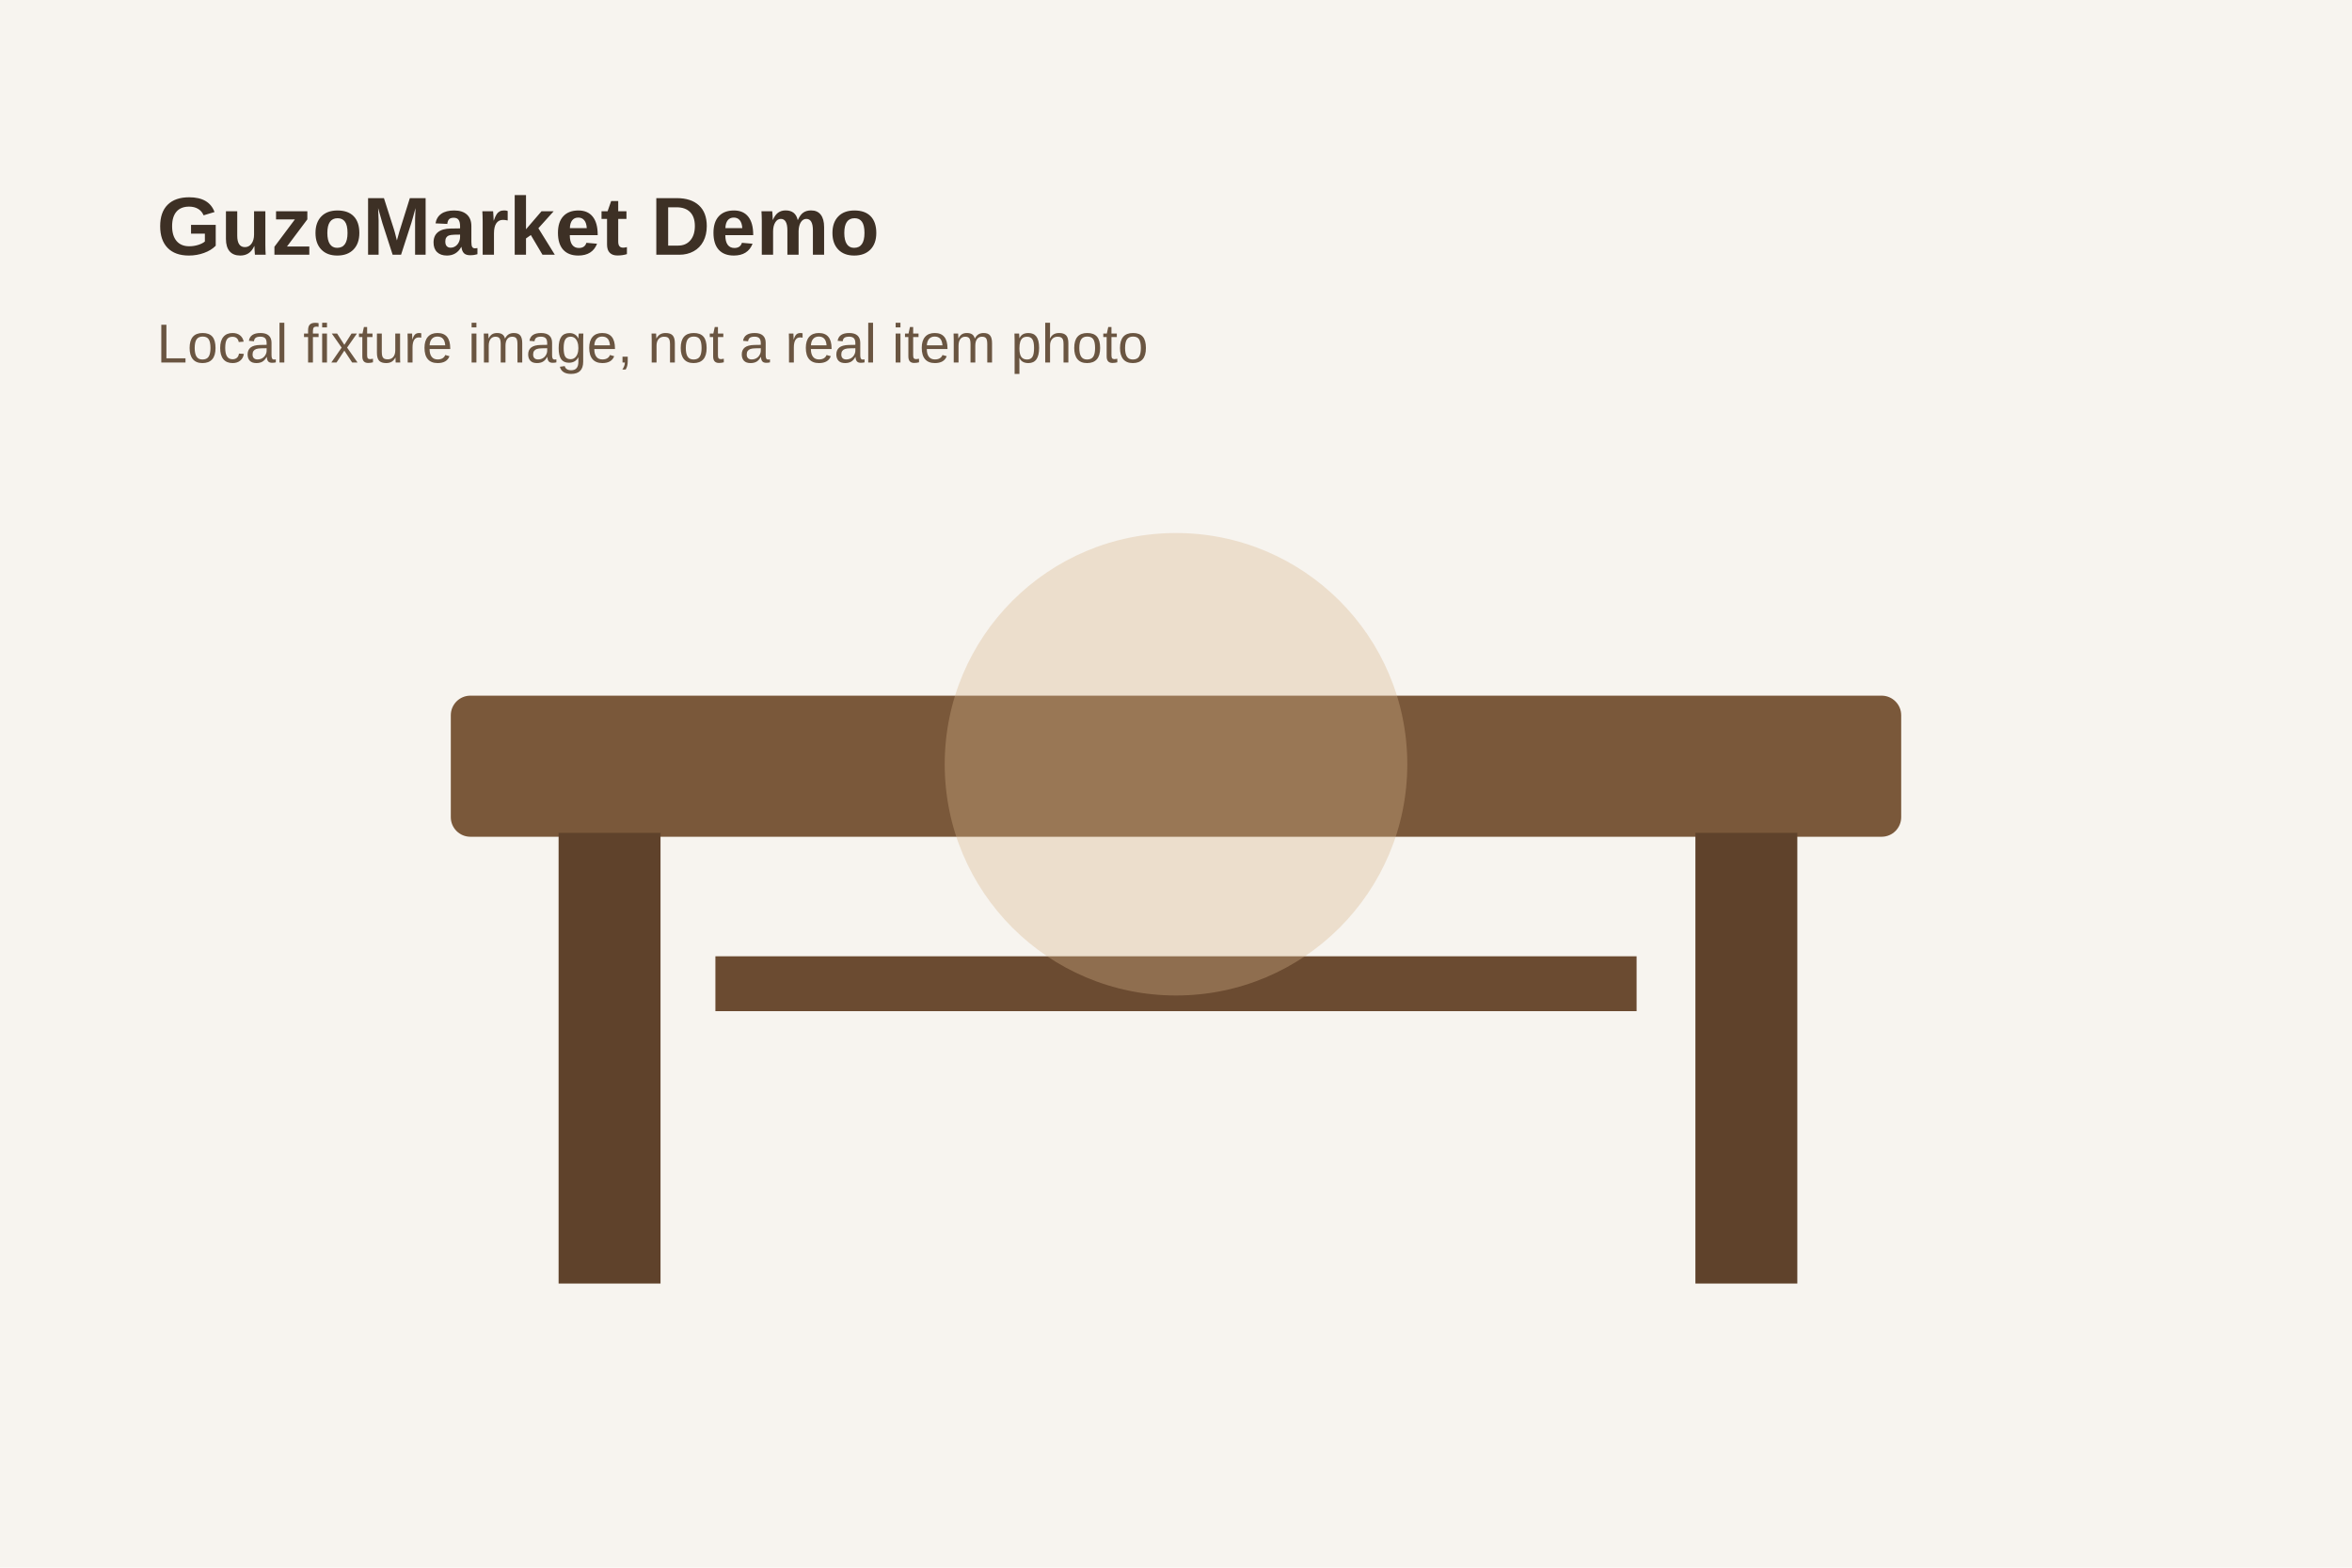
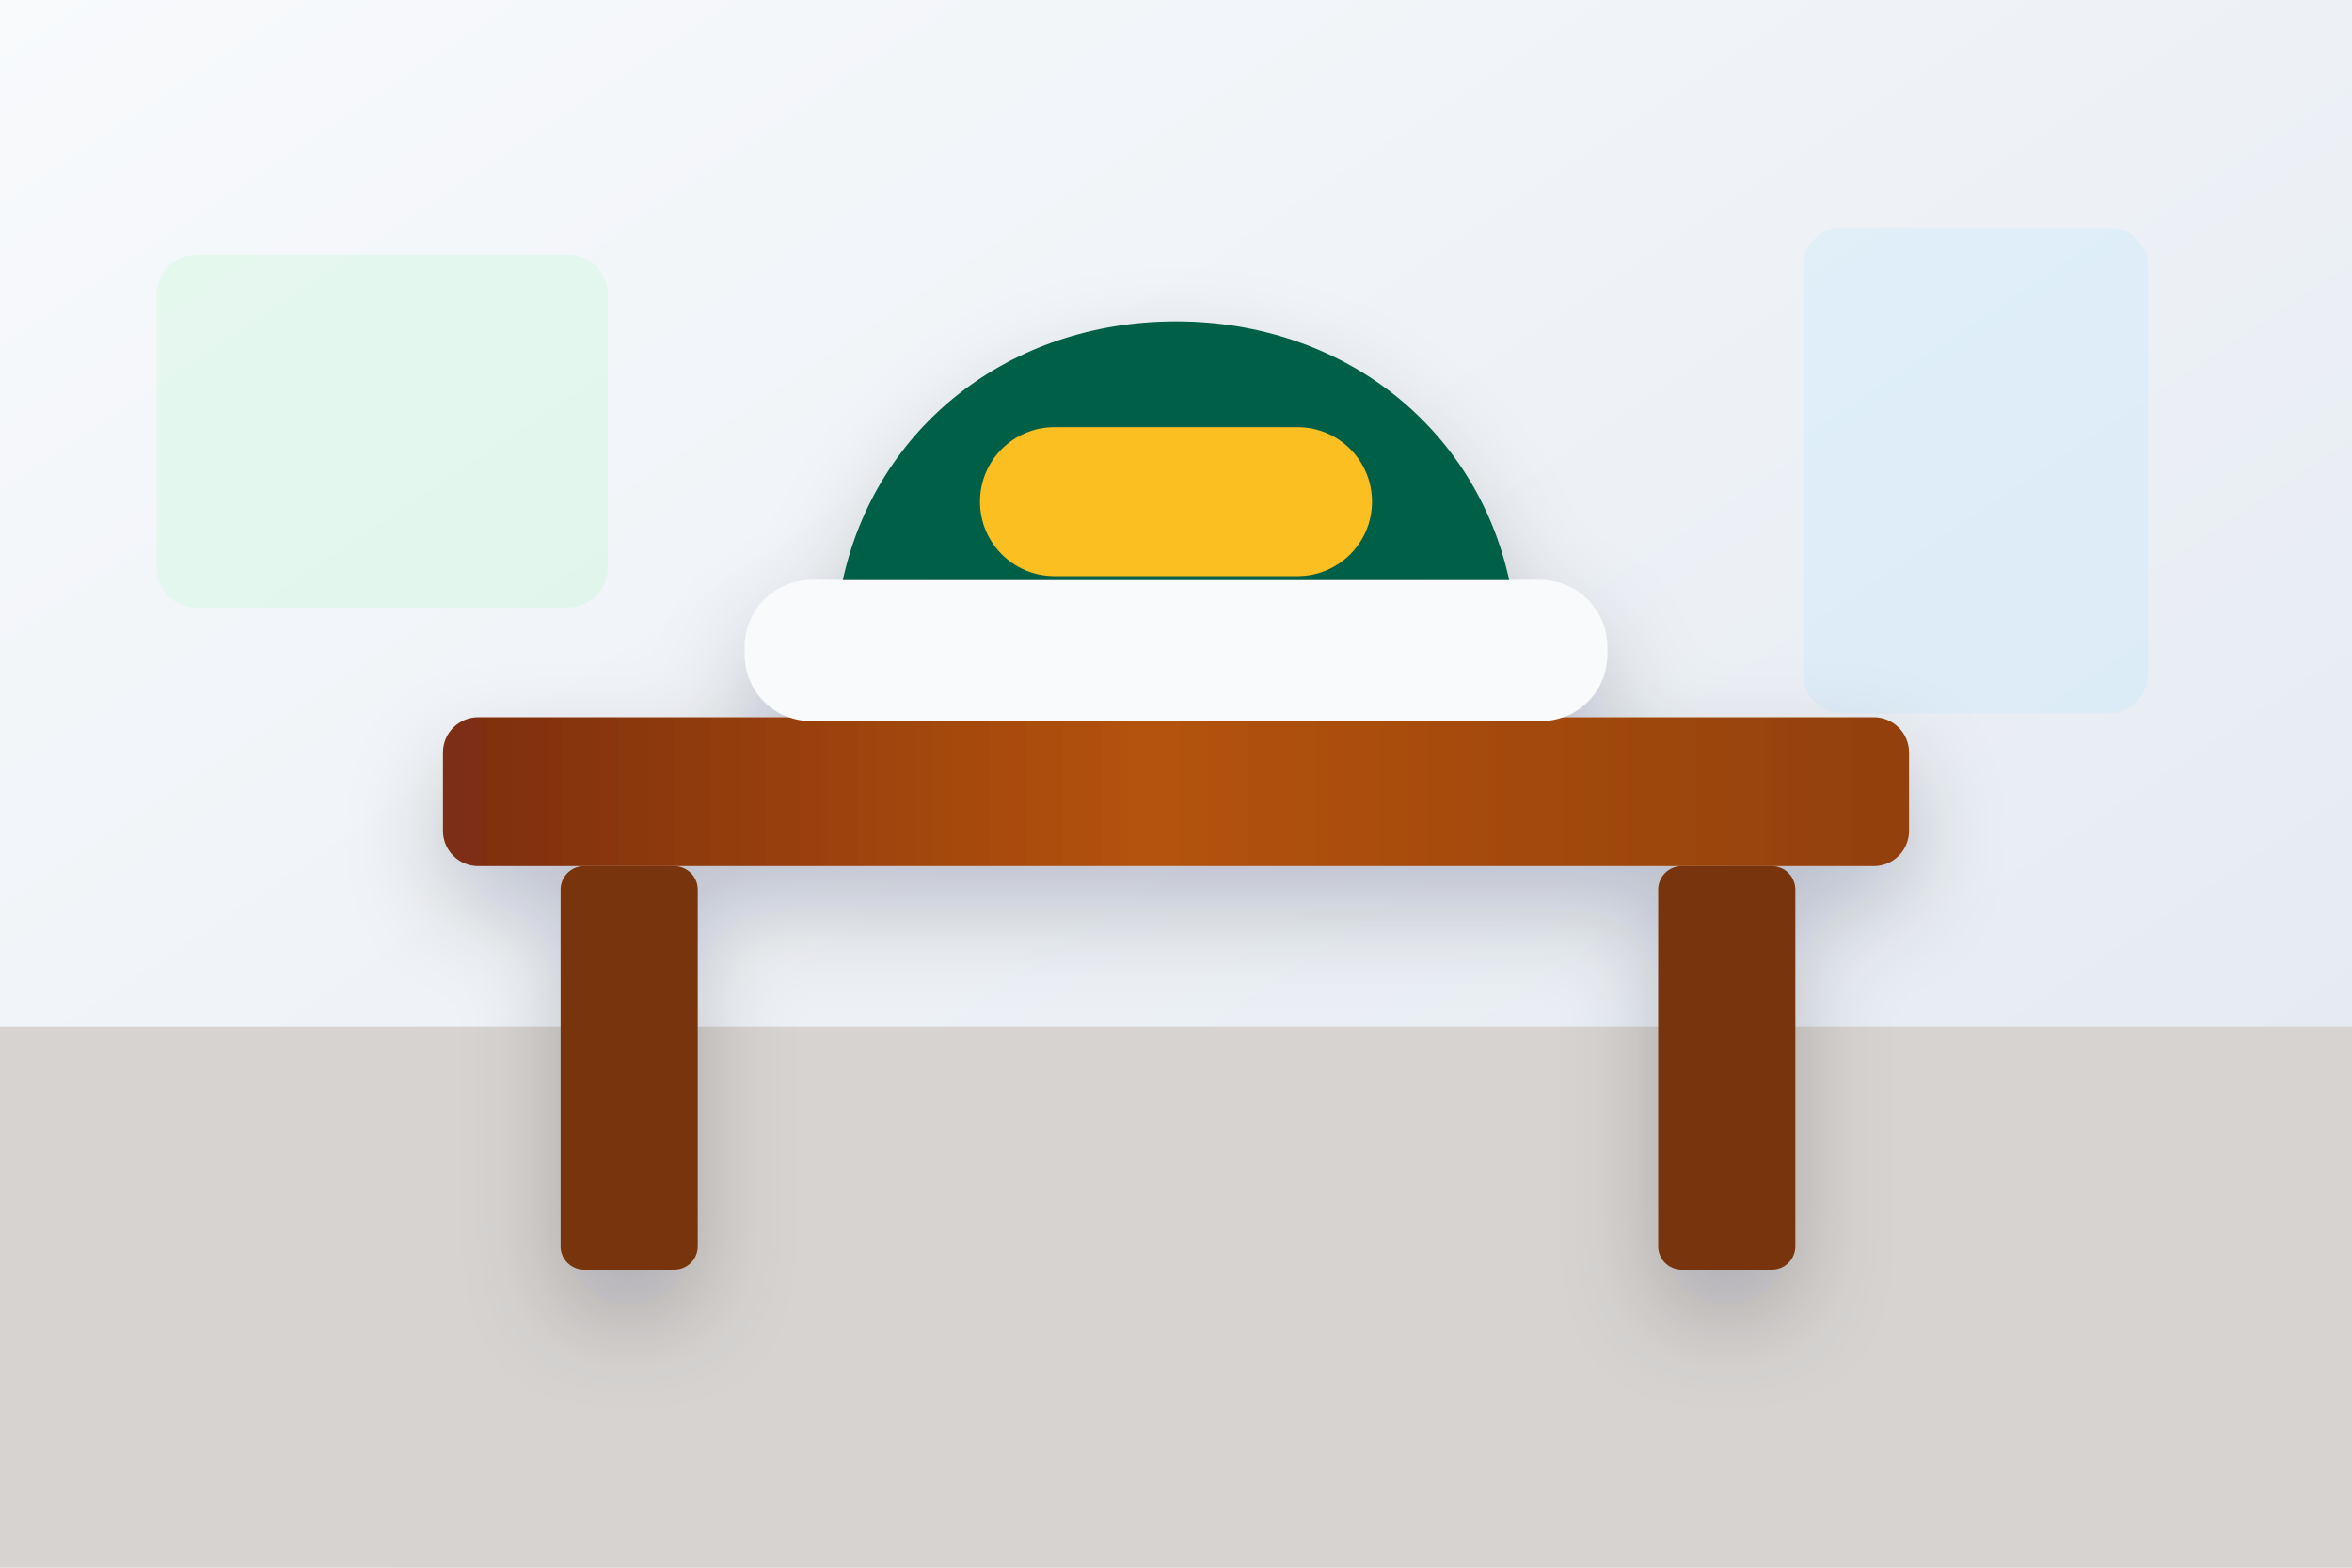
- <svg xmlns="http://www.w3.org/2000/svg" viewBox="0 0 1200 800" role="img" aria-labelledby="title desc">
-   <rect width="1200" height="800" fill="#f7f4ef" />
-   <rect x="230" y="355" width="740" height="72" rx="10" fill="#7a583a" />
-   <rect x="285" y="425" width="52" height="230" fill="#5f422b" />
-   <rect x="865" y="425" width="52" height="230" fill="#5f422b" />
-   <rect x="365" y="488" width="470" height="28" fill="#6b4b31" />
-   <circle cx="600" cy="390" r="118" fill="#d7b48a" opacity="0.34" />
-   <text x="80" y="130" fill="#3d3025" font-family="Arial, sans-serif" font-size="42" font-weight="700">GuzoMarket Demo</text>
-   <text x="80" y="185" fill="#6a5541" font-family="Arial, sans-serif" font-size="28">Local fixture image, not a real item photo</text>
+ <svg xmlns="http://www.w3.org/2000/svg" viewBox="0 0 1200 800" role="img" aria-label="Synthetic photo-style image of wood furniture">
+   <defs>
+     <linearGradient id="wall" x1="0" x2="1" y1="0" y2="1">
+       <stop offset="0" stop-color="#f8fafc" />
+       <stop offset="1" stop-color="#e2e8f0" />
+     </linearGradient>
+     <linearGradient id="wood" x1="0" x2="1">
+       <stop offset="0" stop-color="#7c2d12" />
+       <stop offset=".48" stop-color="#b45309" />
+       <stop offset="1" stop-color="#92400e" />
+     </linearGradient>
+     <filter id="shadow" x="-20%" y="-20%" width="140%" height="150%">
+       <feDropShadow dx="0" dy="22" stdDeviation="24" flood-color="#0f172a" flood-opacity=".2" />
+     </filter>
+   </defs>
+   <rect width="1200" height="800" fill="url(#wall)" />
+   <rect y="524" width="1200" height="276" fill="#d6d3d1" />
+   <g opacity=".28">
+     <rect x="80" y="130" width="230" height="180" rx="20" fill="#bbf7d0" />
+     <rect x="920" y="116" width="176" height="248" rx="20" fill="#bae6fd" />
+   </g>
+   <g filter="url(#shadow)">
+     <rect x="226" y="366" width="748" height="76" rx="18" fill="url(#wood)" />
+     <rect x="286" y="442" width="70" height="206" rx="12" fill="#78350f" />
+     <rect x="846" y="442" width="70" height="206" rx="12" fill="#78350f" />
+     <rect x="380" y="296" width="440" height="72" rx="34" fill="#f8fafc" />
+     <path d="M430 296c17-78 85-132 170-132s153 54 170 132z" fill="#065f46" />
+     <rect x="500" y="218" width="200" height="76" rx="38" fill="#fbbf24" />
+   </g>
</svg>
